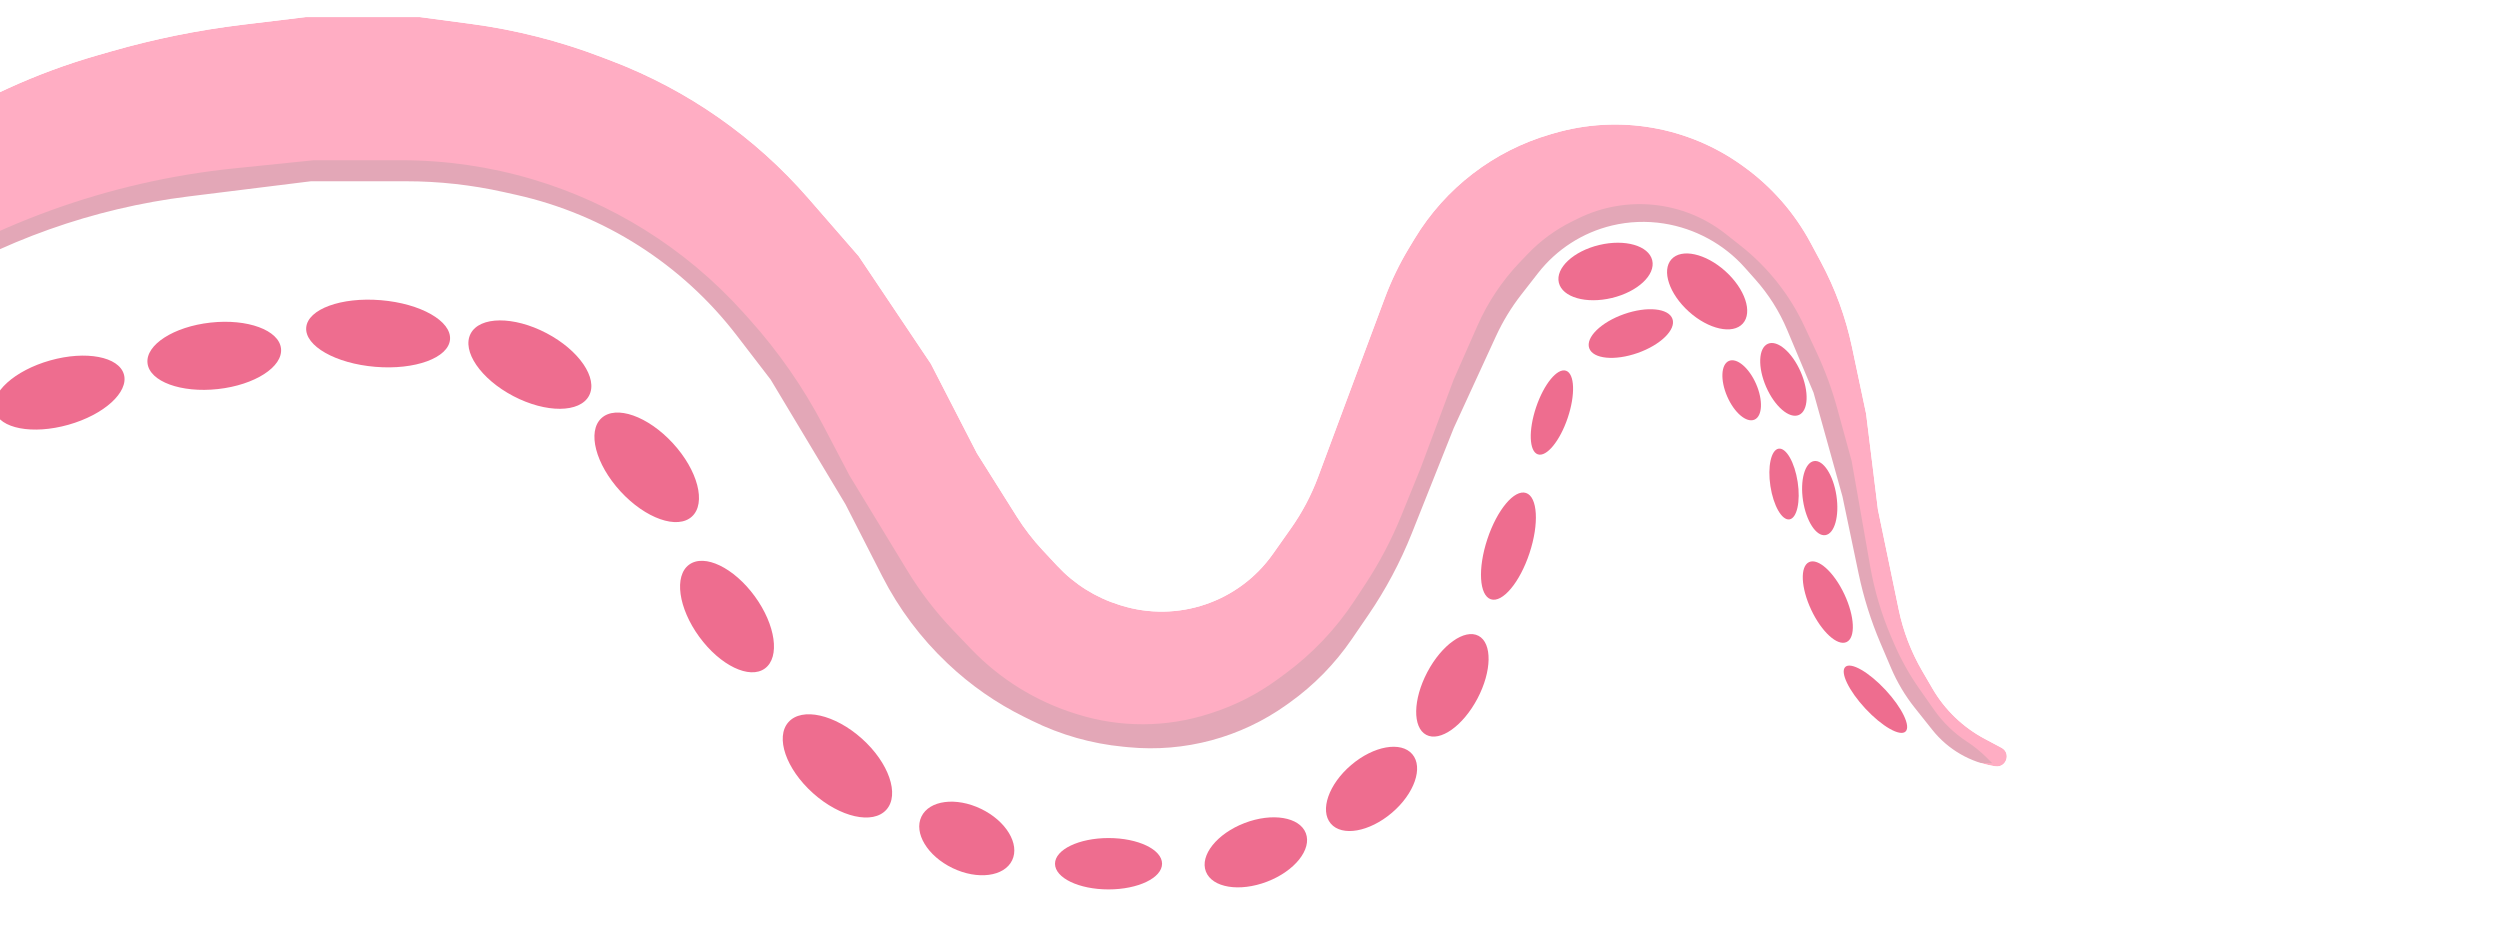
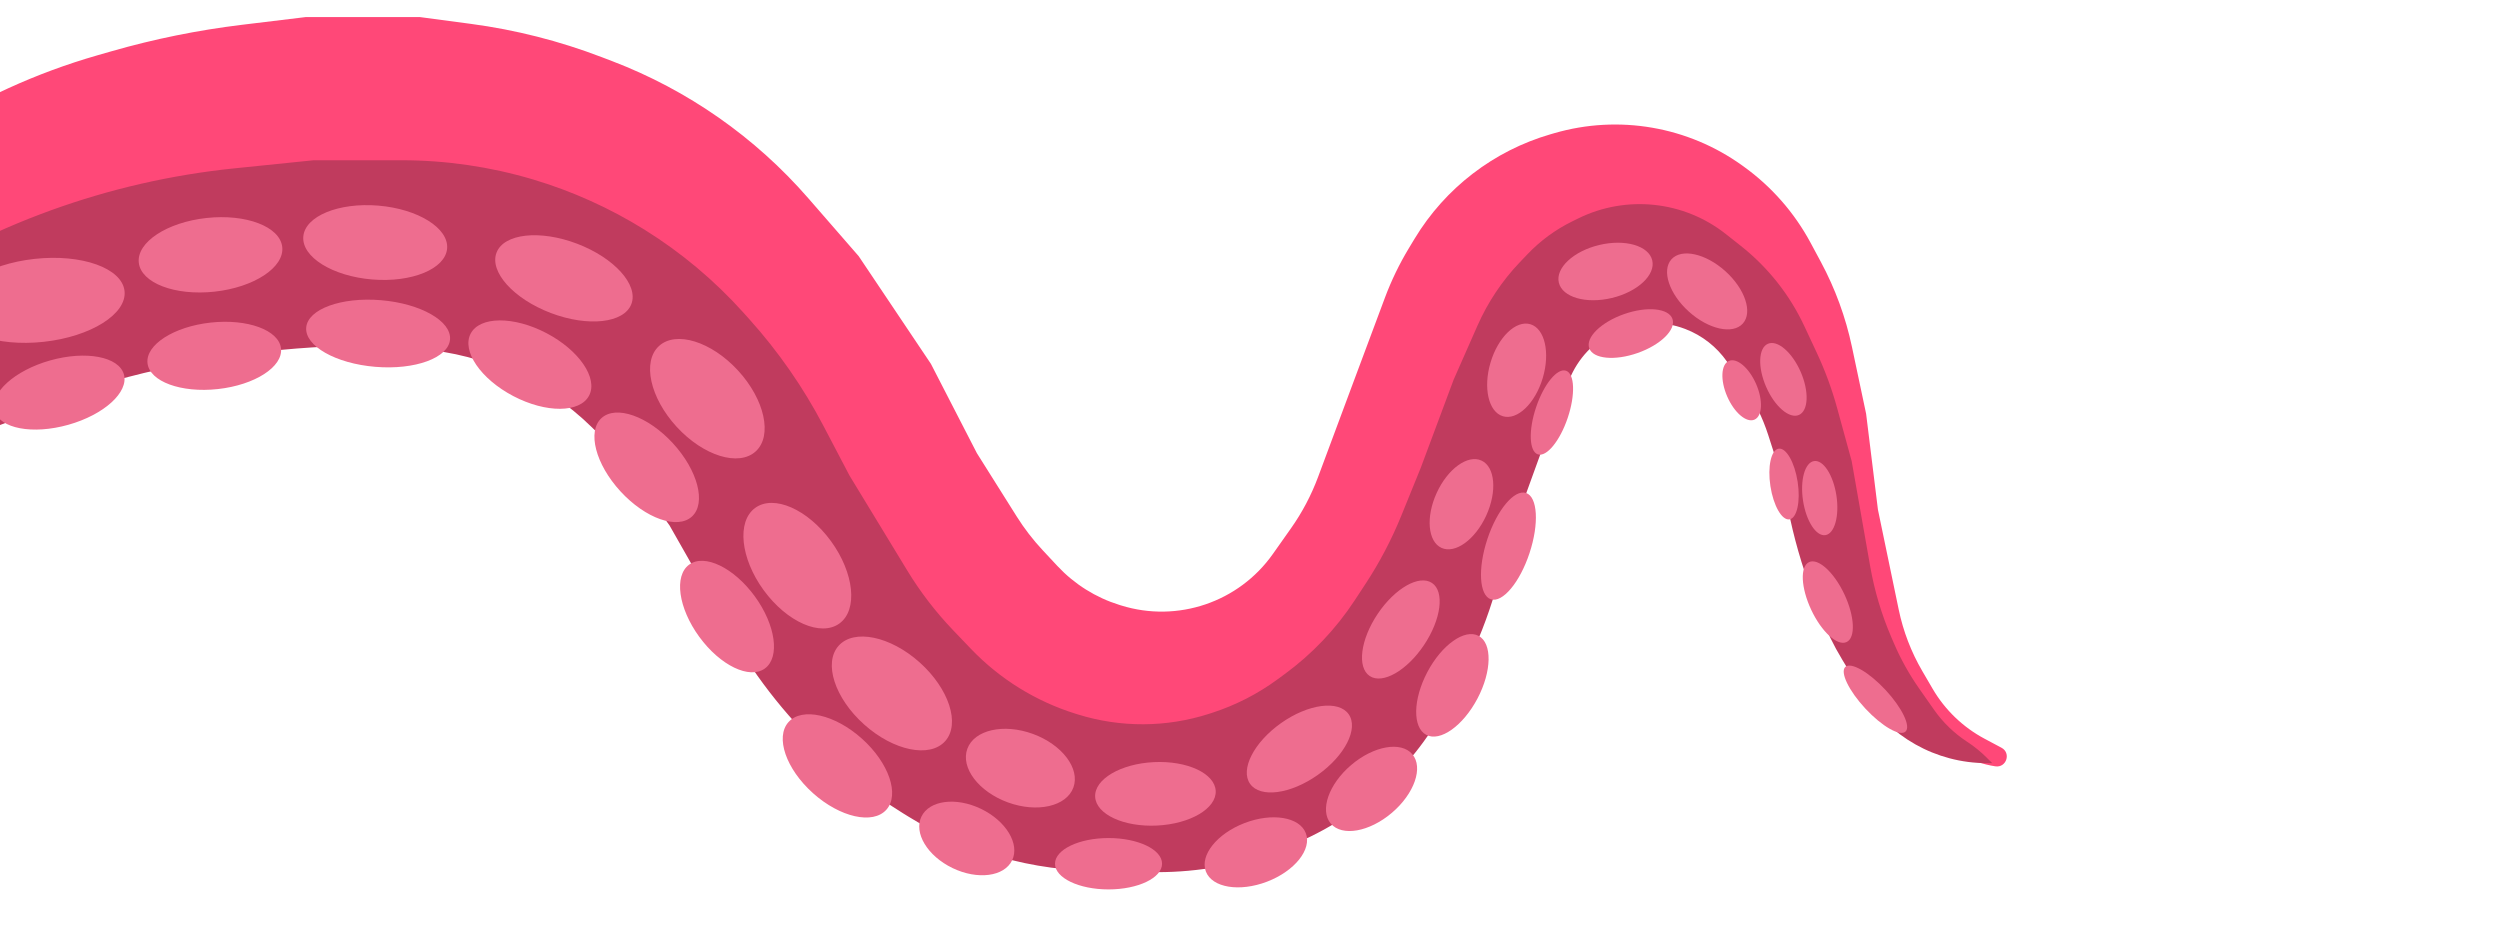
<svg xmlns="http://www.w3.org/2000/svg" width="1227" height="459" fill="none" viewBox="0 0 1227 459">
-   <mask id="aya" maskUnits="userSpaceOnUse" x="0" y="0" width="1227" height="459">
-     <path d="M-85.275 97.345l48.52-31.583a313.791 313.791 0 0184.558-38.614l6.895-1.98a411.271 411.271 0 0164.051-12.995l31.278-3.791h56.086l25.006 3.334a285.016 285.016 0 0164.123 16.297l5.208 1.99a242.19 242.19 0 0196.208 67.238l24.773 28.469 35.456 52.863 22.563 43.837 19.573 31.116a110.124 110.124 0 0012.705 16.499l7.255 7.773a70.04 70.04 0 0030.44 19.101l.9.279a66.821 66.821 0 0074.4-25.285l8.932-12.653a110.249 110.249 0 0013.243-25.096l17.57-47.191 15.235-40.788a145.78 145.78 0 0111.767-24.341l2.818-4.666a115.578 115.578 0 0166.774-51.277l1.857-.538a106.896 106.896 0 0192.254 15.944l.737.532a110.4 110.4 0 0132.704 37.304l5.047 9.389a156.63 156.63 0 0115.27 41.71l6.956 32.848 5.802 47.06 10.214 49.127a100.225 100.225 0 0011.55 30.087l5.055 8.666a64.861 64.861 0 0025.542 24.569l8.283 4.411c4.839 2.576 2.402 9.943-3.018 9.126a48.765 48.765 0 01-30.881-17.843l-8.673-10.892a84.198 84.198 0 01-11.59-19.435l-5.227-12.265a182.528 182.528 0 01-10.744-34.172l-7.917-37.825-14.182-50.929-12.981-30.885a88.894 88.894 0 00-15.513-24.619l-5.26-5.918c-10.271-11.555-24.424-19.219-39.694-21.63-8.473-1.338-17.229-1.01-25.568.998a65.286 65.286 0 00-36.209 23.332l-8.229 10.554a103.631 103.631 0 00-12.424 20.421l-20.76 45.153-20.547 51.597a206.177 206.177 0 01-21.379 40.128l-8.119 11.866a124.903 124.903 0 01-30.482 31.104l-1.499 1.071a114.566 114.566 0 01-77.516 20.814l-2.618-.251a128.907 128.907 0 01-44.681-12.694l-3.888-1.917a152.552 152.552 0 01-37.463-26.082l-.456-.432a156.693 156.693 0 01-31.772-42.464l-18.059-35.349-36.746-61.243-16.645-21.67a188.098 188.098 0 00-108.184-69l-6.202-1.385a220.06 220.06 0 00-47.959-5.29h-46.642l-60.11 7.456a322.829 322.829 0 00-131.732 46.846l-46.039 28.86v-74.78z" fill="#FF4878" />
-   </mask>
-   <g mask="url(#aya)" style="transform-box:fill-box;transform-origin:50% 50%">
-     <path d="M-85.275 97.345l48.52-31.583a313.791 313.791 0 0184.558-38.614l6.895-1.98a411.271 411.271 0 0164.051-12.995l31.278-3.791h56.086l25.006 3.334a285.016 285.016 0 0164.123 16.297l5.208 1.99a242.19 242.19 0 0196.208 67.238l24.773 28.469 35.456 52.863 22.563 43.837 19.573 31.116a110.124 110.124 0 0012.705 16.499l7.255 7.773a70.04 70.04 0 0030.44 19.101l.9.279a66.821 66.821 0 0074.4-25.285l8.932-12.653a110.249 110.249 0 0013.243-25.096l17.57-47.191 15.235-40.788a145.78 145.78 0 0111.767-24.341l2.818-4.666a115.578 115.578 0 0166.774-51.277l1.857-.538a106.896 106.896 0 0192.254 15.944l.737.532a110.4 110.4 0 0132.704 37.304l5.047 9.389a156.63 156.63 0 0115.27 41.71l6.956 32.848 5.802 47.06 10.214 49.127a100.225 100.225 0 0011.55 30.087l5.055 8.666a64.861 64.861 0 0025.542 24.569l8.283 4.411c4.839 2.576 2.402 9.943-3.018 9.126a48.765 48.765 0 01-30.881-17.843l-8.673-10.892a84.198 84.198 0 01-11.59-19.435l-5.227-12.265a182.528 182.528 0 01-10.744-34.172l-7.917-37.825-14.182-50.929-12.981-30.885a88.894 88.894 0 00-15.513-24.619l-5.26-5.918c-10.271-11.555-24.424-19.219-39.694-21.63-8.473-1.338-17.229-1.01-25.568.998a65.286 65.286 0 00-36.209 23.332l-8.229 10.554a103.631 103.631 0 00-12.424 20.421l-20.76 45.153-20.547 51.597a206.177 206.177 0 01-21.379 40.128l-8.119 11.866a124.903 124.903 0 01-30.482 31.104l-1.499 1.071a114.566 114.566 0 01-77.516 20.814l-2.618-.251a128.907 128.907 0 01-44.681-12.694l-3.888-1.917a152.552 152.552 0 01-37.463-26.082l-.456-.432a156.693 156.693 0 01-31.772-42.464l-18.059-35.349-36.746-61.243-16.645-21.67a188.098 188.098 0 00-108.184-69l-6.202-1.385a220.06 220.06 0 00-47.959-5.29h-46.642l-60.11 7.456a322.829 322.829 0 00-131.732 46.846l-46.039 28.86v-74.78z" fill="#FF4878" />
-     <path d="M975.123 374.55h2.652l-2.701-2.7a59.577 59.577 0 00-9.592-7.783 59.643 59.643 0 01-16.23-15.683l-7.213-10.274a124.789 124.789 0 01-12.569-22.548l-1.291-3.013a156.246 156.246 0 01-10.273-34.486l-9.11-51.785-7.128-25.994a170.39 170.39 0 00-9.969-27.103l-6.17-13.197a108.773 108.773 0 00-31.092-39.272l-7.368-5.823a68.254 68.254 0 00-72.415-7.713l-2.981 1.465a77.788 77.788 0 00-22.003 16.14l-3.777 3.962a108.515 108.515 0 00-20.747 31.084l-11.683 26.482-16.117 43.192-9.6 23.632a194.009 194.009 0 01-17.61 33.527l-5.312 8.084a140.344 140.344 0 01-34.294 36.102l-3.566 2.615a112.957 112.957 0 01-32.075 16.399l-1.38.446a106.616 106.616 0 01-64.484.34l-1.118-.348a120.74 120.74 0 01-51.315-31.789l-8.821-9.216a170.165 170.165 0 01-22.451-29.229l-28.402-46.695-12.823-24.454a256.169 256.169 0 00-36.339-52.266l-2.933-3.264a225.294 225.294 0 00-48.577-40.712 225.536 225.536 0 00-54.699-24.616 226.058 226.058 0 00-64.497-9.407h-43.155l-38.774 3.969A377.567 377.567 0 00-57.77 145.343l-32.017 21.626 4.513 79.938 76.07-34.812 69.623-26.431 2.622-.683a478.208 478.208 0 01120.509-15.434l22.666 1.79a135.55 135.55 0 0184.017 38.133l2.234 2.18a155.637 155.637 0 0117.618 20.476l18.514 25.74 34.812 61.243A248.968 248.968 0 00415.641 379l3.424 2.846a208.773 208.773 0 0024.005 17.228l3.005 1.849a178.723 178.723 0 0037.874 17.58 178.742 178.742 0 0051.627 8.881l28.97.673h3.539c20.252 0 40.338-3.655 59.291-10.791l2.812-1.058a150.183 150.183 0 0081.411-73.386l7.446-14.893a228.646 228.646 0 0015.024-38.338l9.048-31.08 16.117-44.482 10.952-27.583a44.23 44.23 0 0122.278-23.7 44.246 44.246 0 0134.662-1.282 44.273 44.273 0 0120.467 15.999l8.223 11.779a91.07 91.07 0 0112.044 24.313l6.769 21.103 2.886 14.697a258.93 258.93 0 0011.932 41.804l4.069 10.743a133.218 133.218 0 0010.639 21.837l9.949 16.429a71.336 71.336 0 0061.019 34.382z" fill="#C03B5E" />
-   </g>
+   <path d="M-85.275 97.345l48.52-31.583a313.791 313.791 0 0184.558-38.614l6.895-1.98a411.271 411.271 0 0164.051-12.995l31.278-3.791h56.086l25.006 3.334a285.016 285.016 0 0164.123 16.297l5.208 1.99a242.19 242.19 0 0196.208 67.238l24.773 28.469 35.456 52.863 22.563 43.837 19.573 31.116a110.124 110.124 0 0012.705 16.499l7.255 7.773a70.04 70.04 0 0030.44 19.101l.9.279a66.821 66.821 0 0074.4-25.285l8.932-12.653a110.249 110.249 0 0013.243-25.096l17.57-47.191 15.235-40.788a145.78 145.78 0 0111.767-24.341l2.818-4.666a115.578 115.578 0 0166.774-51.277l1.857-.538a106.896 106.896 0 0192.254 15.944l.737.532a110.4 110.4 0 0132.704 37.304l5.047 9.389a156.63 156.63 0 0115.27 41.71l6.956 32.848 5.802 47.06 10.214 49.127a100.225 100.225 0 0011.55 30.087l5.055 8.666a64.861 64.861 0 0025.542 24.569l8.283 4.411c4.839 2.576 2.402 9.943-3.018 9.126a48.765 48.765 0 01-30.881-17.843l-8.673-10.892a84.198 84.198 0 01-11.59-19.435l-5.227-12.265a182.528 182.528 0 01-10.744-34.172l-7.917-37.825-14.182-50.929-12.981-30.885a88.894 88.894 0 00-15.513-24.619l-5.26-5.918c-10.271-11.555-24.424-19.219-39.694-21.63-8.473-1.338-17.229-1.01-25.568.998a65.286 65.286 0 00-36.209 23.332l-8.229 10.554a103.631 103.631 0 00-12.424 20.421l-20.76 45.153-20.547 51.597a206.177 206.177 0 01-21.379 40.128l-8.119 11.866a124.903 124.903 0 01-30.482 31.104l-1.499 1.071a114.566 114.566 0 01-77.516 20.814l-2.618-.251a128.907 128.907 0 01-44.681-12.694l-3.888-1.917a152.552 152.552 0 01-37.463-26.082l-.456-.432a156.693 156.693 0 01-31.772-42.464l-18.059-35.349-36.746-61.243-16.645-21.67a188.098 188.098 0 00-108.184-69l-6.202-1.385a220.06 220.06 0 00-47.959-5.29h-46.642l-60.11 7.456a322.829 322.829 0 00-131.732 46.846l-46.039 28.86v-74.78z" fill="#FF4878" />
+   <path d="M975.123 374.55h2.652l-2.701-2.7a59.577 59.577 0 00-9.592-7.783 59.643 59.643 0 01-16.23-15.683l-7.213-10.274a124.789 124.789 0 01-12.569-22.548l-1.291-3.013a156.246 156.246 0 01-10.273-34.486l-9.11-51.785-7.128-25.994a170.39 170.39 0 00-9.969-27.103l-6.17-13.197a108.773 108.773 0 00-31.092-39.272l-7.368-5.823a68.254 68.254 0 00-72.415-7.713l-2.981 1.465a77.788 77.788 0 00-22.003 16.14l-3.777 3.962a108.515 108.515 0 00-20.747 31.084l-11.683 26.482-16.117 43.192-9.6 23.632a194.009 194.009 0 01-17.61 33.527l-5.312 8.084a140.344 140.344 0 01-34.294 36.102l-3.566 2.615a112.957 112.957 0 01-32.075 16.399l-1.38.446a106.616 106.616 0 01-64.484.34l-1.118-.348a120.74 120.74 0 01-51.315-31.789l-8.821-9.216a170.165 170.165 0 01-22.451-29.229l-28.402-46.695-12.823-24.454a256.169 256.169 0 00-36.339-52.266l-2.933-3.264a225.294 225.294 0 00-48.577-40.712 225.536 225.536 0 00-54.699-24.616 226.058 226.058 0 00-64.497-9.407h-43.155l-38.774 3.969A377.567 377.567 0 00-57.77 145.343l-32.017 21.626 4.513 79.938 76.07-34.812 69.623-26.431 2.622-.683a478.208 478.208 0 01120.509-15.434l22.666 1.79a135.55 135.55 0 0184.017 38.133l2.234 2.18a155.637 155.637 0 0117.618 20.476l18.514 25.74 34.812 61.243A248.968 248.968 0 00415.641 379l3.424 2.846a208.773 208.773 0 0024.005 17.228l3.005 1.849a178.723 178.723 0 0037.874 17.58 178.742 178.742 0 0051.627 8.881l28.97.673h3.539c20.252 0 40.338-3.655 59.291-10.791l2.812-1.058a150.183 150.183 0 0081.411-73.386l7.446-14.893a228.646 228.646 0 0015.024-38.338l9.048-31.08 16.117-44.482 10.952-27.583a44.23 44.23 0 0122.278-23.7 44.246 44.246 0 0134.662-1.282 44.273 44.273 0 0120.467 15.999l8.223 11.779a91.07 91.07 0 0112.044 24.313l6.769 21.103 2.886 14.697a258.93 258.93 0 0011.932 41.804l4.069 10.743a133.218 133.218 0 0010.639 21.837l9.949 16.429a71.336 71.336 0 0061.019 34.382z" fill="#C03B5E" />
+   <ellipse cx="19.227" cy="147.412" rx="42.147" ry="20.475" transform="rotate(173.775 19.227 147.412)" fill="#EE6D8F" />
+   <ellipse cx="103.323" cy="125.066" rx="35.412" ry="18.187" transform="rotate(173.775 103.323 125.066)" fill="#EE6D8F" />
+   <ellipse cx="184.151" cy="119.041" rx="35.412" ry="18.187" transform="rotate(-175.26 184.151 119.041)" fill="#EE6D8F" />
+   <ellipse cx="276.784" cy="136.617" rx="35.412" ry="18.187" transform="rotate(-159.146 276.784 136.617)" fill="#EE6D8F" />
+   <ellipse cx="347.174" cy="195.677" rx="35.097" ry="20.438" transform="rotate(-132.607 347.174 195.677)" fill="#EE6D8F" />
+   <ellipse cx="391.328" cy="277.636" rx="35.097" ry="20.438" transform="rotate(-126.108 391.328 277.636)" fill="#EE6D8F" />
+   <ellipse cx="437.743" cy="340.345" rx="35.097" ry="20.438" transform="rotate(-138.161 437.743 340.345)" fill="#EE6D8F" />
+   <ellipse cx="500.795" cy="377.005" rx="27.705" ry="17.891" transform="rotate(-159.941 500.795 377.005)" fill="#EE6D8F" />
+   <ellipse cx="567.085" cy="389.617" rx="29.619" ry="15.585" transform="rotate(177.224 567.085 389.617)" fill="#EE6D8F" />
+   <ellipse cx="637.733" cy="367.627" rx="29.619" ry="15.585" transform="rotate(144.748 637.733 367.627)" fill="#EE6D8F" />
+   <ellipse cx="687.528" cy="308.95" rx="27.478" ry="13.703" transform="rotate(123.811 687.528 308.95)" fill="#EE6D8F" />
+   <ellipse cx="717.288" cy="247.468" rx="23.567" ry="13.367" transform="rotate(114.592 717.288 247.468)" fill="#EE6D8F" />
+   <ellipse cx="744.372" cy="181.715" rx="23.567" ry="13.367" transform="rotate(106.622 744.372 181.715)" fill="#EE6D8F" />
  <ellipse cx="185.58" cy="163.687" rx="35.412" ry="16.412" transform="rotate(-175.26 185.58 163.687)" fill="#EE6D8F" />
  <ellipse cx="260.065" cy="178.95" rx="32.803" ry="17.459" transform="rotate(-152.379 260.065 178.95)" fill="#EE6D8F" />
  <ellipse cx="317.402" cy="229.365" rx="32.803" ry="17.459" transform="rotate(-132.607 317.402 229.365)" fill="#EE6D8F" />
  <ellipse cx="787.999" cy="133.244" rx="23.567" ry="13.367" transform="rotate(166.518 787.999 133.244)" fill="#EE6D8F" />
  <ellipse cx="837.862" cy="143.03" rx="23.567" ry="13.367" transform="rotate(-138.018 837.862 143.03)" fill="#EE6D8F" />
  <ellipse cx="875.299" cy="186.196" rx="19.054" ry="9.242" transform="rotate(-113.571 875.299 186.196)" fill="#EE6D8F" />
  <ellipse cx="893.12" cy="244.467" rx="18.387" ry="8.287" transform="rotate(-98.675 893.12 244.467)" fill="#EE6D8F" />
  <ellipse cx="897.091" cy="295.503" rx="21.672" ry="8.984" transform="rotate(-115.159 897.091 295.503)" fill="#EE6D8F" />
  <ellipse cx="920.459" cy="343.188" rx="21.672" ry="6.735" transform="rotate(-132.942 920.459 343.188)" fill="#EE6D8F" />
  <ellipse cx="875.605" cy="237.561" rx="17.554" ry="6.769" transform="rotate(-98.675 875.605 237.561)" fill="#EE6D8F" />
  <ellipse cx="854.817" cy="191.553" rx="15.715" ry="7.726" transform="rotate(-113.571 854.817 191.553)" fill="#EE6D8F" />
  <ellipse cx="758.875" cy="212.485" rx="21.653" ry="8.186" transform="rotate(108.61 763.875 208.485)" fill="#EE6D8F" />
  <ellipse cx="800.417" cy="163.707" rx="21.653" ry="10.108" transform="rotate(160.616 800.417 163.707)" fill="#EE6D8F" />
  <ellipse cx="712.833" cy="336.365" rx="27.478" ry="13.91" transform="rotate(117.822 712.833 336.365)" fill="#EE6D8F" />
  <ellipse cx="740.341" cy="268.039" rx="27.478" ry="10.9" transform="rotate(108.31 740.341 268.039)" fill="#EE6D8F" />
  <ellipse cx="544.068" cy="423.92" rx="26.272" ry="12.607" transform="rotate(179.964 544.068 423.92)" fill="#EE6D8F" />
  <ellipse cx="616.37" cy="418.33" rx="26.272" ry="15.409" transform="rotate(159.017 616.37 418.33)" fill="#EE6D8F" />
  <ellipse cx="673.153" cy="387.193" rx="26.272" ry="15.409" transform="rotate(139.61 673.153 387.193)" fill="#EE6D8F" />
  <ellipse cx="474.493" cy="411.516" rx="24.707" ry="16.124" transform="rotate(-154.252 474.493 411.516)" fill="#EE6D8F" />
  <ellipse cx="411.013" cy="375.902" rx="32.239" ry="17.977" transform="rotate(-138.161 411.013 375.902)" fill="#EE6D8F" />
  <ellipse cx="356.822" cy="302.607" rx="31.541" ry="16.866" transform="rotate(-126.108 356.822 302.607)" fill="#EE6D8F" />
  <ellipse cx="105.16" cy="174.639" rx="32.961" ry="16.412" transform="rotate(173.723 105.16 174.639)" fill="#EE6D8F" />
  <ellipse cx="29.085" cy="192.691" rx="32.961" ry="16.412" transform="rotate(164.281 29.085 192.691)" fill="#EE6D8F" />
</svg>
